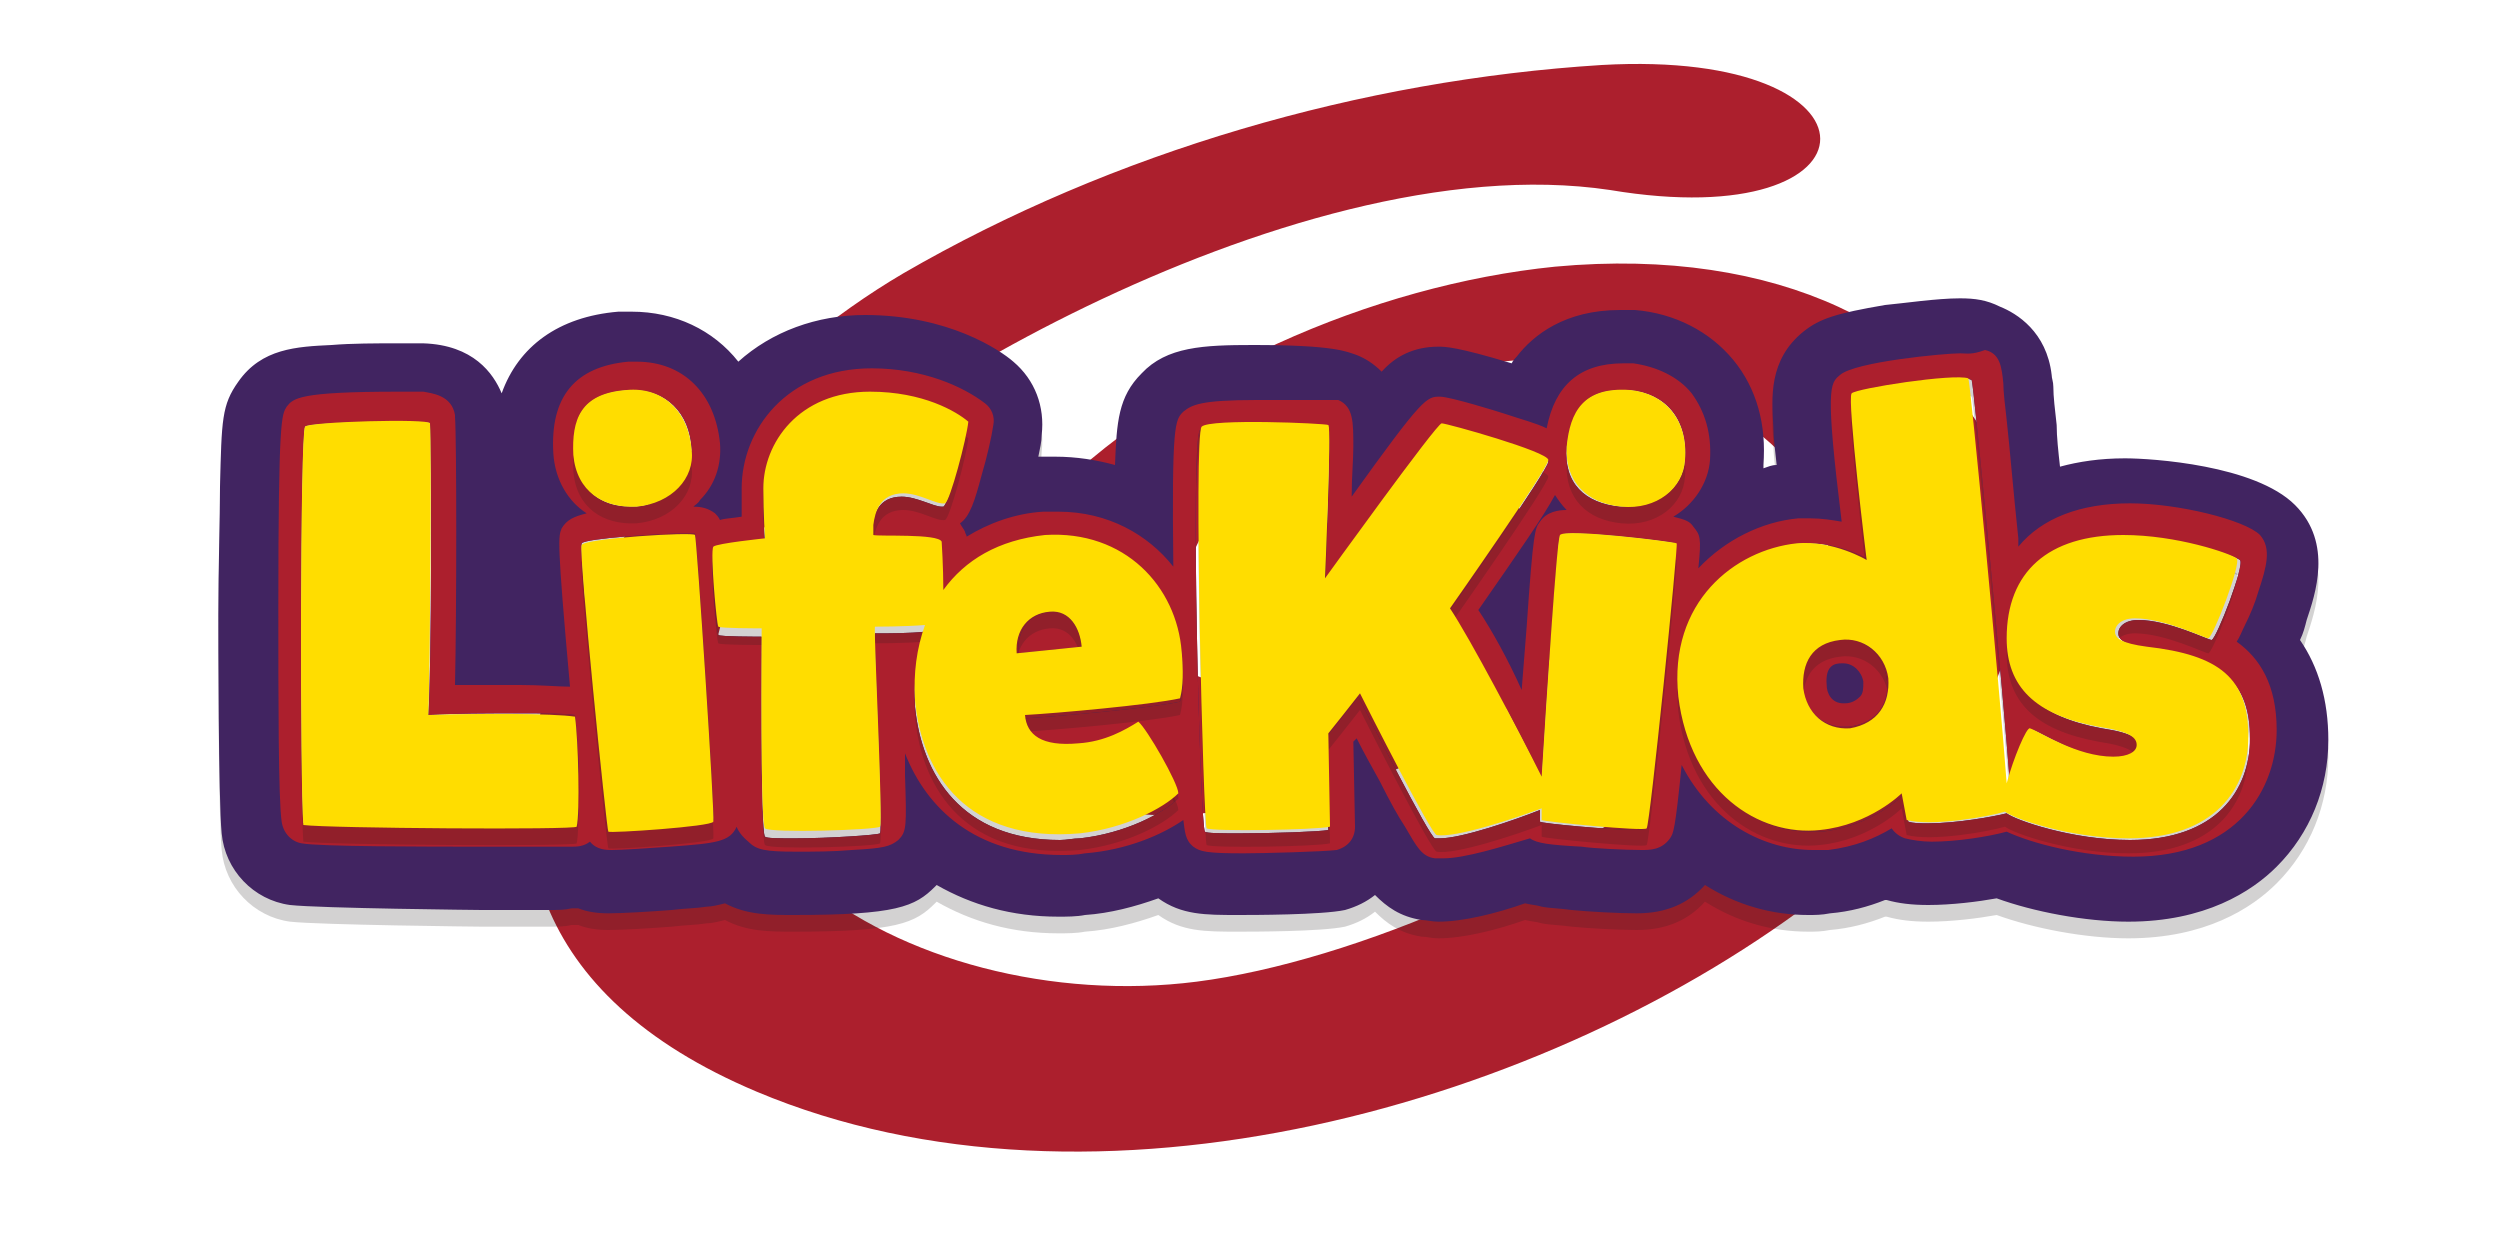
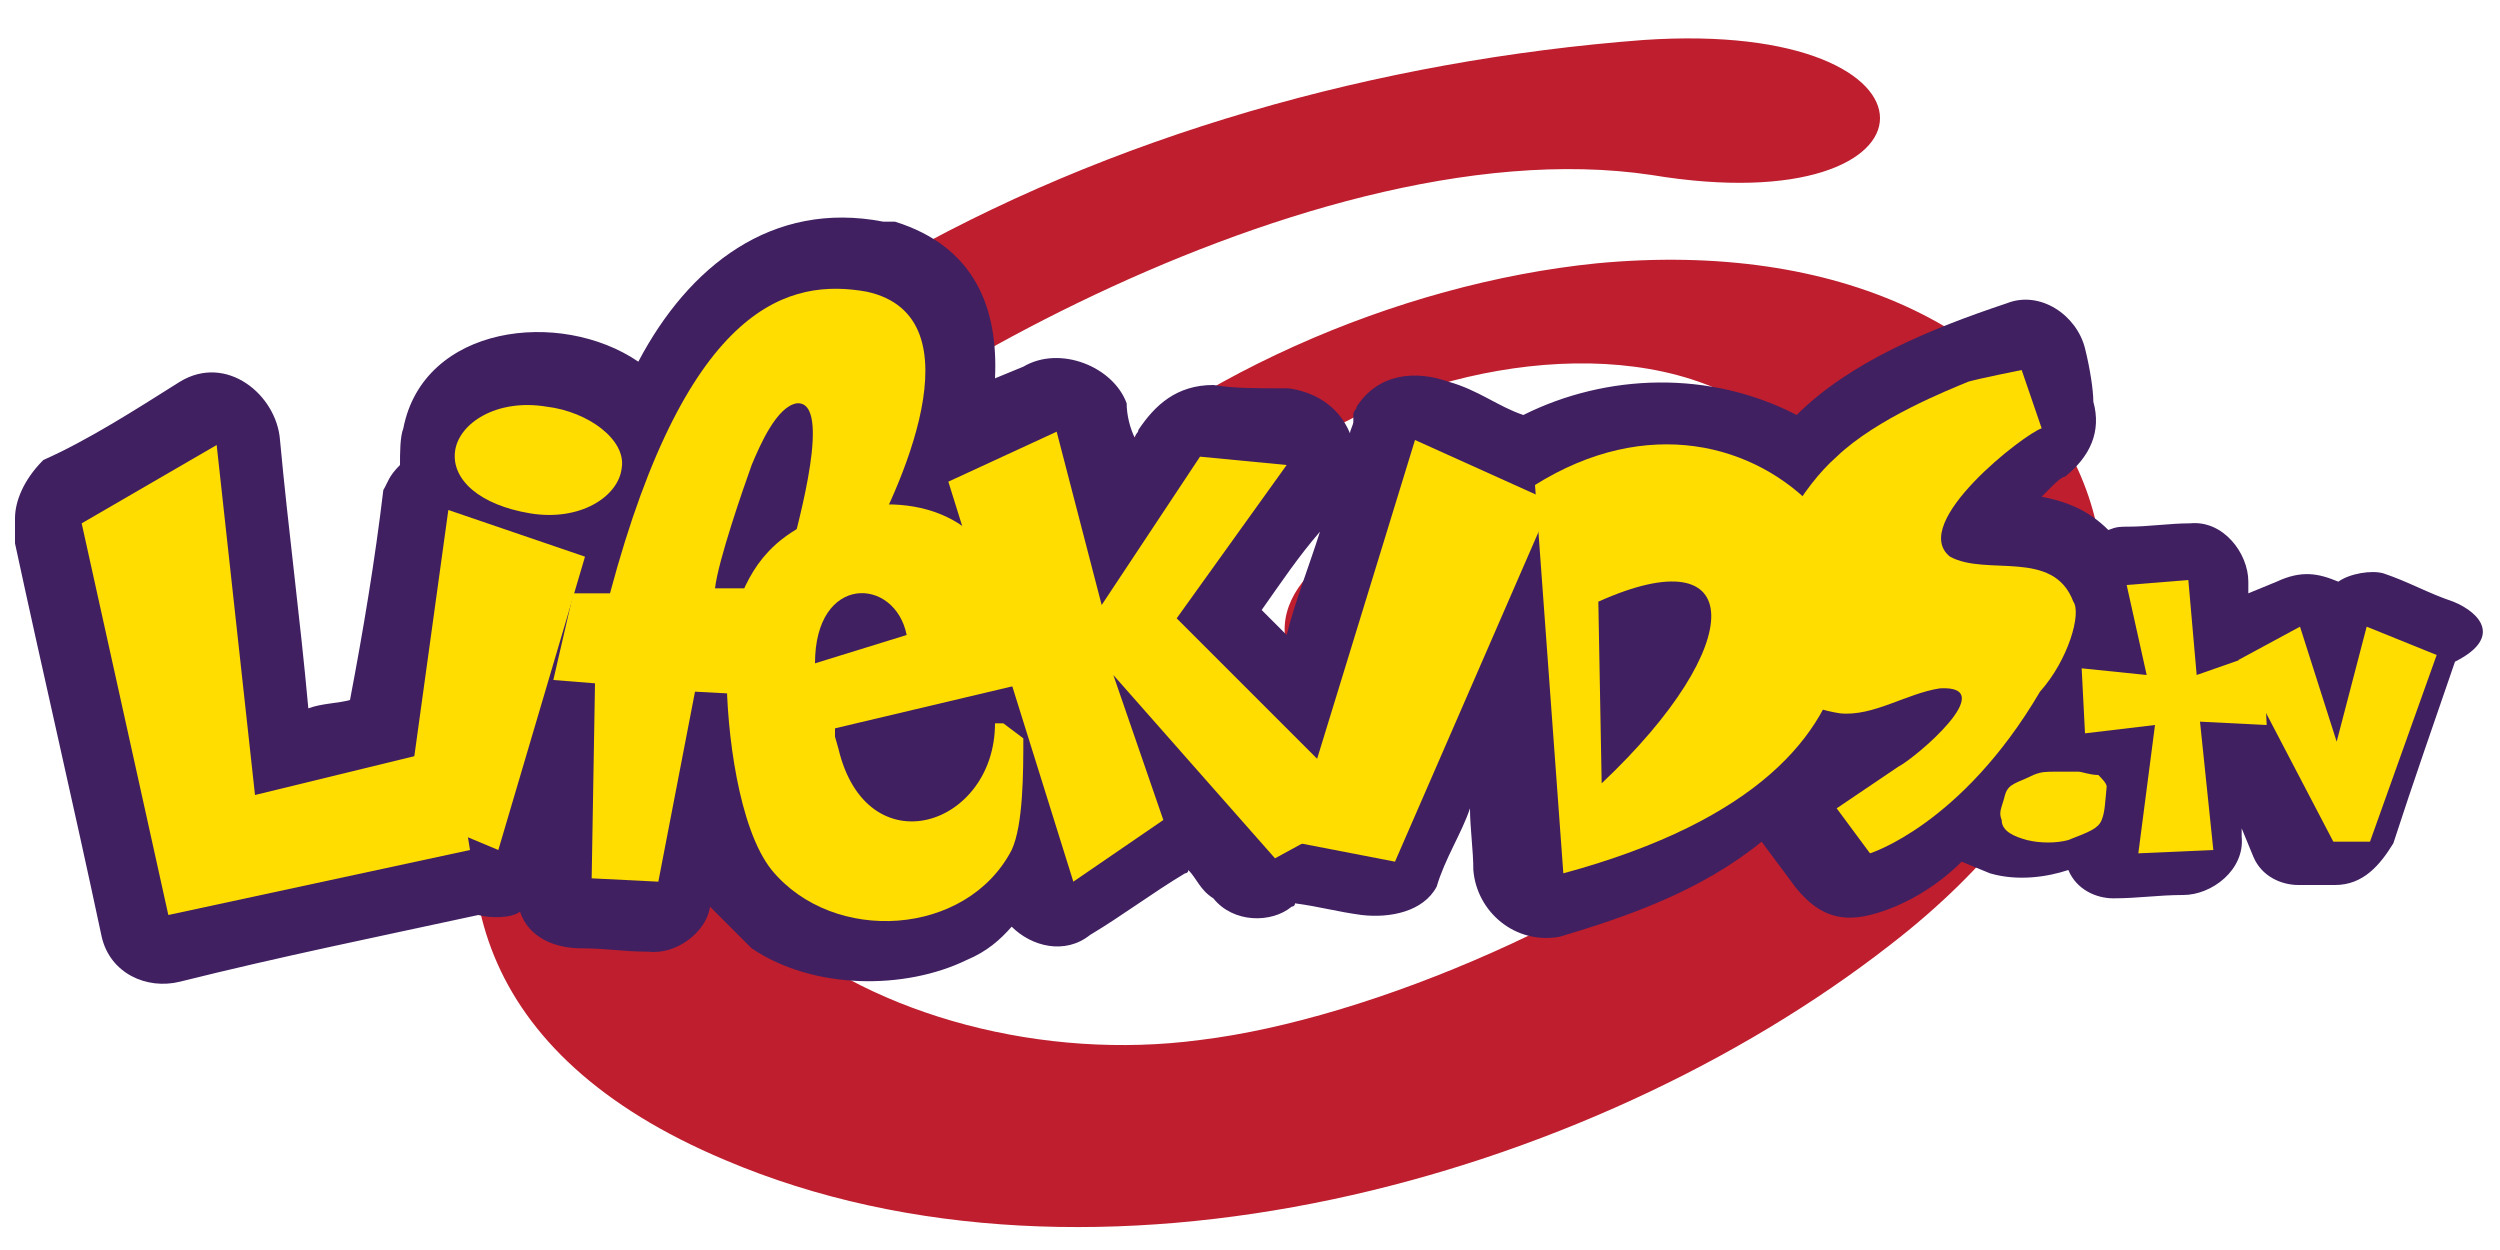
- <svg xmlns="http://www.w3.org/2000/svg" version="1.1" id="Layer_1" x="0px" y="0px" viewBox="0 0 150 75" enable-background="new 0 0 150 75" xml:space="preserve">
+ <svg xmlns="http://www.w3.org/2000/svg" version="1.1" id="Layer_1" x="0px" y="0px" viewBox="-62.5 -25 150 75" enable-background="new -62.5 -25 150 75" xml:space="preserve">
  <g>
-     <path id="XMLID_51_" fill-rule="evenodd" clip-rule="evenodd" fill="#AC1F2D" d="M96.6,11.4C77.2,8.5,49.2,26.1,45.7,31.9   c-10.6,17.5,8.9,29.2,26.1,27c18.8-2.4,54.4-23.3,29.2-35.7c-7.3-3.6-18.6-0.9-24.7,3.7c-6,4.5-10,18.5,1.5,12.4   c-8.2-8.4,18-15.9,16.1-2.3c-1.3,8.9-19.8,12.6-26,11.8c-11.5-1.5-12.8-10.9-5.5-18.4c7.7-8,20-13.3,30.9-14.4   c27-2.5,38.2,20.5,16.2,37.5C92.9,66.4,65.6,74,45.4,65.5c-27.5-11.6-7.9-39.3,8.8-49.1C66.8,9.1,81.7,4.8,96.1,3.9   C113.7,2.9,113.3,14.2,96.6,11.4" />
+     <path fill="#BE1E2D" d="M36.6-14.5C15.2-17.7-15.3,1.7-19,7.9c-11.7,18.8,9.7,32,28.5,29.5C30.1,34.9,69,11.8,41.3-1.3   c-7.9-4-20.3-1.2-26.8,4C8.1,7.4,3.8,22.7,16.2,16.3C7.6,7.1,36.1-1.1,33.8,13.8c-1.5,9.7-21.6,13.9-28.3,12.6   c-12.6-1.7-13.9-11.9-6-20.1C8.1-2.3,21.4-8,33.3-9.2C62.8-12,75,13.1,50.9,31.7C32.8,45.8,3.1,54-19,44.6   C-49.2,31.9-27.9,1.7-9.5-9c13.6-7.9,29.8-12.4,45.6-13.6C55.2-23.9,54.7-11.5,36.6-14.5" />
+   </g>
+   <g>
+     <polygon fill="#3C2161" points="-57.6,6.4 -49.5,1.7 -47.2,22.7 -35.3,19.8 -34.3,26 -52.4,29.9  " />
+     <polygon fill="#3C2161" points="-35.6,5.6 -27.4,8.4 -32.6,26 -38.1,23.7  " />
+     <polygon fill="#3C2161" points="-5.6,3.9 0.9,0.9 3.6,11.3 9.5,2.4 14.7,2.9 8.1,12.1 19.5,23.5 14,26.5 4.3,15.5 7.3,24.2    1.9,27.9  " />
+     <polygon fill="#3C2161" points="22.4,1.4 30.6,5.1 21.2,26.7 15,25.5  " />
+     <path fill="#3C2161" d="M-25.2,3.1c-0.2,1.7-2.5,3.2-5.5,2.7s-4.7-2-4.5-3.7c0.2-1.7,2.5-3.2,5.5-2.7C-27.2-0.3-24.9,1.4-25.2,3.1z   " />
    <g>
-       <g>
-         <g opacity="0.2">
-           <path fill="#231F20" d="M117.6,23.7c0.3,0,0.5,0,0.7,0.1c0.1,0,1.9,18.8,2.3,24.3c0.4-1.4,1.2-3.3,1.4-3.3c0,0,0,0,0,0      c0.6,0.2,2.8,1.7,5,1.7c0.9,0,1.4-0.3,1.4-0.7c0-0.4-0.3-0.8-2.3-1.1c-3.8-0.7-5.5-2.4-5.5-5.3c0-4,2.5-6.2,7-6.2      c3.2,0,6.4,1.1,6.8,1.4c0.3,0.3-1.4,4.7-1.7,4.8c0,0,0,0,0,0c-0.2,0-2.6-1.2-4.4-1.2c-0.8,0-1.2,0.4-1.2,0.8      c0,0.4,0.4,0.7,1.9,0.9c4.3,0.6,6,2,6,5.4c0,3.1-2,6.1-7.2,6.1c-3.5,0-6.9-1.2-7.4-1.6c-0.8,0.2-3,0.6-4.7,0.6      c-0.5,0-0.9,0-1.2-0.1l-0.3-1.6c0,0-1.9,1.9-4.9,2.2c-0.2,0-0.5,0-0.7,0c-3.5,0-7.1-2.7-7.7-8.1c-0.6-5.7,3.4-8.8,7.1-9.2      c0.2,0,0.4,0,0.6,0c1.9,0,3.6,1,3.6,1s-1.2-9.7-0.9-10C111.5,24.4,115.8,23.7,117.6,23.7 M110.6,44.6c0.1,0,0.2,0,0.3,0      c1.8-0.2,2.5-1.5,2.3-2.9c-0.2-1.4-1.3-2.4-2.6-2.4c-0.1,0-0.2,0-0.3,0c-1.7,0.2-2.3,1.4-2.2,2.9      C108.3,43.6,109.3,44.6,110.6,44.6 M97.3,24.4c0.2,0,0.3,0,0.5,0c2.1,0.2,3.5,1.7,3.3,4.2c-0.1,1.6-1.5,2.8-3.5,2.8      c-0.1,0-0.2,0-0.4,0c-2.1-0.2-3.4-1.4-3.2-3.6C94.3,25.8,94.9,24.4,97.3,24.4 M38,24.4c1.9,0,3.4,1.3,3.5,3.6      c0.1,1.7-1.2,3.2-3.3,3.4c-0.1,0-0.3,0-0.4,0c-1.8,0-3.1-1-3.3-3.1c-0.2-2.1,0.3-3.7,3.2-3.9C37.7,24.4,37.9,24.4,38,24.4       M52.1,24.7c3.2,0,5.2,1.2,5.9,1.8c-0.1,1-1.1,4.8-1.4,4.9c0,0,0,0-0.1,0c-0.5,0-1.5-0.6-2.4-0.6c-1.4,0-1.7,1.1-1.8,1.9      c0,0.3,0,0.5,0,0.6c0.3,0.1,3.9-0.1,4.1,0.4c0,0,0.1,1.5,0.1,2.9c1.3-1.8,3.3-3,6.1-3.3c0.3,0,0.5,0,0.8,0c4.4,0,7.1,3.3,7.5,7      c0.1,1.1,0.1,2.1-0.1,2.8c-1.8,0.4-7.5,0.9-9.3,1c0.1,1.1,0.8,1.8,2.5,1.8c0.2,0,0.4,0,0.7,0c1.6-0.1,2.8-0.8,3.6-1.3      c0.5,0.4,2.4,3.7,2.4,4.3c-0.9,0.9-3.2,2.1-5.9,2.4c-0.4,0-0.8,0.1-1.2,0.1c-5.9,0-8.3-3.9-8.7-8c-0.1-1.6,0.1-3.1,0.6-4.5      c-0.9,0.1-2.2,0.1-2.7,0.1c-0.2,0-0.3,0-0.3,0l0,0c-0.1,0,0.5,11.8,0.3,12c-0.1,0.1-3.1,0.3-5.1,0.3c-1,0-1.7,0-1.8-0.1      c-0.3-0.3-0.2-11.7-0.2-12c-0.3,0-2.5,0-2.6-0.1c-0.1-0.1-0.5-4.5-0.3-4.8c0.2-0.2,3.1-0.5,3.1-0.5c0,0-0.1-1.5-0.1-3      C45.7,27.7,47.8,24.7,52.1,24.7 M61.1,40.2l3.8-0.4c-0.1-1.1-0.7-2.1-1.7-2.1c0,0-0.1,0-0.2,0C61.8,37.8,61,38.8,61.1,40.2       M23.8,26.3c1.1,0,2,0,2,0.1c0.1,1.4,0.1,15-0.1,17.5c1.6-0.1,3.6-0.1,5.4-0.1c1.5,0,2.8,0,3.4,0.1c0.2,1.5,0.4,5.9,0.1,6.6      c0,0.1-2.5,0.1-5.5,0.1c-4.4,0-10-0.1-10.9-0.2C18,48.2,18,27,18.3,26.6C18.4,26.4,21.6,26.3,23.8,26.3 M75.4,26.4      c2,0,4.1,0.1,4.3,0.2c0.2,0.1-0.2,9.2-0.2,9.2s6.6-9.3,7-9.3c0.3,0,6.4,1.7,6.4,2.2c0,0.5-5.9,8.9-5.9,8.9      c1.2,1.8,4.2,7.3,5.5,10.1c0.3-4.8,0.9-14.2,1.1-14.5C93.7,33,94,33,94.4,33c1.8,0,6,0.5,6.1,0.6c0.1,0.1-1.6,16.9-1.8,17.1      c0,0-0.2,0.1-0.5,0.1c-1.5,0-5.8-0.4-5.8-0.5c0,0,0-0.3,0-0.7c-1.5,0.6-4.7,1.7-6,1.7c-0.1,0-0.2,0-0.3,0      c-0.3,0-4.1-7.5-4.6-8.5c-0.3,0.4-1.9,2.4-1.9,2.4l0.1,5.6c-0.5,0.1-3.3,0.2-5.3,0.2c-1.1,0-2,0-2.1-0.1      c-0.3-0.2-0.9-23.6-0.3-24.1C72.2,26.5,73.7,26.4,75.4,26.4 M41.2,33c0.3,0,0.4,0,0.5,0c0.1,0.1,1.2,16.9,1.1,17.2      c-0.1,0.2-5.1,0.6-6.1,0.6c-0.1,0-0.2,0-0.2,0c-0.1-0.1-1.8-16.8-1.6-17.2C35.1,33.3,39.7,33,41.2,33 M117.6,18.9      c-1.4,0-3.4,0.3-4.5,0.4c-2.9,0.5-3.9,0.8-4.9,1.6c-2.1,1.7-1.9,4-1.8,5.7c0,0.6,0.1,1.4,0.2,2.3c-0.3,0-0.5,0.1-0.8,0.2      c0-0.1,0-0.1,0-0.2c0.2-2.4-0.4-4.6-1.8-6.3c-1.4-1.7-3.5-2.8-5.9-3c-0.3,0-0.6,0-0.9,0c-3.3,0-5.2,1.5-6.2,2.8      c-0.1,0.1-0.2,0.2-0.3,0.4c-3.3-1-4-1-4.4-1c-1.5,0-2.6,0.6-3.4,1.5c-0.5-0.5-1-0.8-1.5-1c-0.6-0.2-1.3-0.6-6.2-0.6h0      c-3,0-5.2,0.1-6.7,1.7c-1.4,1.4-1.5,2.9-1.6,5.5c-1.1-0.3-2.3-0.5-3.6-0.5c-0.3,0-0.6,0-1,0c0.1-0.5,0.2-0.9,0.2-1.3      c0.2-1.7-0.4-3.3-1.7-4.4c-0.8-0.7-3.9-2.8-8.9-2.8c-2.9,0-5.6,1-7.6,2.8c-1.5-1.9-3.8-3-6.4-3c-0.3,0-0.5,0-0.8,0      c-3.6,0.3-6,2.1-7,4.9c-0.5-1.2-1.7-2.9-4.7-3c-0.4,0-1,0-1.7,0l0,0h0c-1.1,0-2.6,0-3.8,0.1c-2.1,0.1-4.2,0.2-5.6,2.2      c-1,1.4-1,2.3-1.1,6.3c0,2-0.1,4.7-0.1,7.7c0,1.1,0,11.1,0.2,13.1c0.2,2.2,1.9,4,4.1,4.3c1.8,0.2,11.4,0.3,11.5,0.3      c1.6,0,3,0,4,0c0.6,0,1,0,1.4-0.1c0.1,0,0.3,0,0.4,0c0.5,0.2,1.1,0.3,1.8,0.3c0.8,0,2.5-0.1,3.8-0.2c0.8-0.1,1.5-0.1,2.1-0.2      c0.3,0,0.7-0.1,1.1-0.2c1.3,0.7,2.7,0.7,4.1,0.7c6.2,0,7.3-0.5,8.5-1.7c0,0,0,0,0.1-0.1c2.1,1.2,4.5,1.9,7.3,1.9      c0.5,0,1.1,0,1.6-0.1c1.5-0.1,3-0.5,4.4-1c1.4,1,2.8,1,4.8,1c0.8,0,5,0,6.4-0.3c0.7-0.2,1.3-0.5,1.8-0.9      c0.7,0.7,1.5,1.3,2.8,1.5c0.3,0,0.6,0.1,1,0.1c1.5,0,3.5-0.5,5.2-1.1c0.4,0.1,0.7,0.1,1,0.2c0.5,0.1,1.1,0.1,1.8,0.2      c1,0.1,2.8,0.2,3.9,0.2c1.8,0,3.1-0.6,4.1-1.7c1.9,1.2,4,1.8,6.2,1.8c0.4,0,0.8,0,1.3-0.1c1.2-0.1,2.3-0.4,3.3-0.8      c0,0,0.1,0,0.1,0c0.7,0.2,1.5,0.3,2.5,0.3c1.4,0,3-0.2,4.1-0.4c2.2,0.8,5.3,1.4,7.9,1.4c4.6,0,7.4-1.8,8.9-3.3      c2-2,3.1-4.7,3.1-7.6c0-2.4-0.6-4.4-1.7-6c0.2-0.4,0.3-0.8,0.4-1.2c0.5-1.5,1.6-4.6-0.7-6.9l0,0c-2.4-2.4-8.6-2.8-10.2-2.8      c-1.5,0-2.8,0.2-3.9,0.5c-0.1-0.9-0.2-1.8-0.2-2.5c-0.1-0.9-0.2-1.7-0.2-2.3c0-0.3-0.1-0.5-0.1-0.7c-0.3-2.6-2.1-3.7-3.1-4.1      l0,0C119.2,19,118.5,18.9,117.6,18.9L117.6,18.9z" />
-         </g>
-         <path fill="#412461" d="M117.6,22.7c0.3,0,0.5,0,0.7,0.1c0.1,0,1.9,18.8,2.3,24.3c0.4-1.4,1.2-3.3,1.4-3.3c0,0,0,0,0,0     c0.6,0.2,2.8,1.7,5,1.7c0.9,0,1.4-0.3,1.4-0.7c0-0.4-0.3-0.8-2.3-1.1c-3.8-0.7-5.5-2.4-5.5-5.3c0-4,2.5-6.2,7-6.2     c3.2,0,6.4,1.1,6.8,1.4c0.3,0.3-1.4,4.7-1.7,4.8c0,0,0,0,0,0c-0.2,0-2.6-1.2-4.4-1.2c-0.8,0-1.2,0.4-1.2,0.8     c0,0.4,0.4,0.7,1.9,0.9c4.3,0.6,6,2,6,5.4c0,3.1-2,6.1-7.2,6.1c-3.5,0-6.9-1.2-7.4-1.6c-0.8,0.2-3,0.6-4.7,0.6     c-0.5,0-0.9,0-1.2-0.1l-0.3-1.6c0,0-1.9,1.9-4.9,2.2c-0.2,0-0.5,0-0.7,0c-3.5,0-7.1-2.7-7.7-8.1c-0.6-5.7,3.4-8.8,7.1-9.2     c0.2,0,0.4,0,0.6,0c1.9,0,3.6,1,3.6,1s-1.2-9.7-0.9-10C111.5,23.4,115.8,22.7,117.6,22.7 M110.6,43.6c0.1,0,0.2,0,0.3,0     c1.8-0.2,2.5-1.5,2.3-2.9c-0.2-1.4-1.3-2.4-2.6-2.4c-0.1,0-0.2,0-0.3,0c-1.7,0.2-2.3,1.4-2.2,2.9     C108.3,42.6,109.3,43.6,110.6,43.6 M97.3,23.4c0.2,0,0.3,0,0.5,0c2.1,0.2,3.5,1.7,3.3,4.2c-0.1,1.6-1.5,2.8-3.5,2.8     c-0.1,0-0.2,0-0.4,0c-2.1-0.2-3.4-1.4-3.2-3.6C94.3,24.8,94.9,23.4,97.3,23.4 M38,23.4c1.9,0,3.4,1.3,3.5,3.6     c0.1,1.7-1.2,3.2-3.3,3.4c-0.1,0-0.3,0-0.4,0c-1.8,0-3.1-1-3.3-3.1c-0.2-2.1,0.3-3.7,3.2-3.9C37.7,23.4,37.9,23.4,38,23.4      M52.1,23.7c3.2,0,5.2,1.2,5.9,1.8c-0.1,1-1.1,4.8-1.4,4.9c0,0,0,0-0.1,0c-0.5,0-1.5-0.6-2.4-0.6c-1.4,0-1.7,1.1-1.8,1.9     c0,0.3,0,0.5,0,0.6c0.3,0.1,3.9-0.1,4.1,0.4c0,0,0.1,1.5,0.1,2.9c1.3-1.8,3.3-3,6.1-3.3c0.3,0,0.5,0,0.8,0c4.4,0,7.1,3.3,7.5,7     c0.1,1.1,0.1,2.1-0.1,2.8c-1.8,0.4-7.5,0.9-9.3,1c0.1,1.1,0.8,1.8,2.5,1.8c0.2,0,0.4,0,0.7,0c1.6-0.1,2.8-0.8,3.6-1.3     c0.5,0.4,2.4,3.7,2.4,4.3c-0.9,0.9-3.2,2.1-5.9,2.4c-0.4,0-0.8,0.1-1.2,0.1c-5.9,0-8.3-3.9-8.7-8c-0.1-1.6,0.1-3.1,0.6-4.5     c-0.9,0.1-2.2,0.1-2.7,0.1c-0.2,0-0.3,0-0.3,0l0,0c-0.1,0,0.5,11.8,0.3,12c-0.1,0.1-3.1,0.3-5.1,0.3c-1,0-1.7,0-1.8-0.1     c-0.3-0.3-0.2-11.7-0.2-12c-0.3,0-2.5,0-2.6-0.1c-0.1-0.1-0.5-4.5-0.3-4.8c0.2-0.2,3.1-0.5,3.1-0.5c0,0-0.1-1.5-0.1-3     C45.7,26.7,47.8,23.7,52.1,23.7 M61.1,39.2l3.8-0.4c-0.1-1.1-0.7-2.1-1.7-2.1c0,0-0.1,0-0.2,0C61.8,36.8,61,37.8,61.1,39.2      M23.8,25.3c1.1,0,2,0,2,0.1c0.1,1.4,0.1,15-0.1,17.5c1.6-0.1,3.6-0.1,5.4-0.1c1.5,0,2.8,0,3.4,0.1c0.2,1.5,0.4,5.9,0.1,6.6     c0,0.1-2.5,0.1-5.5,0.1c-4.4,0-10-0.1-10.9-0.2C18,47.2,18,26,18.3,25.6C18.4,25.4,21.6,25.3,23.8,25.3 M75.4,25.4     c2,0,4.1,0.1,4.3,0.2c0.2,0.1-0.2,9.2-0.2,9.2s6.6-9.3,7-9.3c0.3,0,6.4,1.7,6.4,2.2c0,0.5-5.9,8.9-5.9,8.9     c1.2,1.8,4.2,7.3,5.5,10.1c0.3-4.8,0.9-14.2,1.1-14.5C93.7,32,94,32,94.4,32c1.8,0,6,0.5,6.1,0.6c0.1,0.1-1.6,16.9-1.8,17.1     c0,0-0.2,0.1-0.5,0.1c-1.5,0-5.8-0.4-5.8-0.5c0,0,0-0.3,0-0.7c-1.5,0.6-4.7,1.7-6,1.7c-0.1,0-0.2,0-0.3,0c-0.3,0-4.1-7.5-4.6-8.5     c-0.3,0.4-1.9,2.4-1.9,2.4l0.1,5.6c-0.5,0.1-3.3,0.2-5.3,0.2c-1.1,0-2,0-2.1-0.1c-0.3-0.2-0.9-23.6-0.3-24.1     C72.2,25.5,73.7,25.4,75.4,25.4 M41.2,32c0.3,0,0.4,0,0.5,0c0.1,0.1,1.2,16.9,1.1,17.2c-0.1,0.2-5.1,0.6-6.1,0.6     c-0.1,0-0.2,0-0.2,0c-0.1-0.1-1.8-16.8-1.6-17.2C35.1,32.3,39.7,32,41.2,32 M117.6,17.9c-1.4,0-3.4,0.3-4.5,0.4     c-2.9,0.5-3.9,0.8-4.9,1.6c-2.1,1.7-1.9,4-1.8,5.7c0,0.6,0.1,1.4,0.2,2.3c-0.3,0-0.5,0.1-0.8,0.2c0-0.1,0-0.1,0-0.2     c0.2-2.4-0.4-4.6-1.8-6.3c-1.4-1.7-3.5-2.8-5.9-3c-0.3,0-0.6,0-0.9,0c-3.3,0-5.2,1.5-6.2,2.8c-0.1,0.1-0.2,0.2-0.3,0.4     c-3.3-1-4-1-4.4-1c-1.5,0-2.6,0.6-3.4,1.5c-0.5-0.5-1-0.8-1.5-1c-0.6-0.2-1.3-0.6-6.2-0.6h0c-3,0-5.2,0.1-6.7,1.7     c-1.4,1.4-1.5,2.9-1.6,5.5c-1.1-0.3-2.3-0.5-3.6-0.5c-0.3,0-0.6,0-1,0c0.1-0.5,0.2-0.9,0.2-1.3c0.2-1.7-0.4-3.3-1.7-4.4     c-0.8-0.7-3.9-2.8-8.9-2.8c-2.9,0-5.6,1-7.6,2.8c-1.5-1.9-3.8-3-6.4-3c-0.3,0-0.5,0-0.8,0c-3.6,0.3-6,2.1-7,4.9     c-0.5-1.2-1.7-2.9-4.7-3c-0.4,0-1,0-1.7,0l0,0h0c-1.1,0-2.6,0-3.8,0.1c-2.1,0.1-4.2,0.2-5.6,2.2c-1,1.4-1,2.3-1.1,6.3     c0,2-0.1,4.7-0.1,7.7c0,1.1,0,11.1,0.2,13.1c0.2,2.2,1.9,4,4.1,4.3c1.8,0.2,11.4,0.3,11.5,0.3c1.6,0,3,0,4,0c0.6,0,1,0,1.4-0.1     c0.1,0,0.3,0,0.4,0c0.5,0.2,1.1,0.3,1.8,0.3c0.8,0,2.5-0.1,3.8-0.2c0.8-0.1,1.5-0.1,2.1-0.2c0.3,0,0.7-0.1,1.1-0.2     c1.3,0.7,2.7,0.7,4.1,0.7c6.2,0,7.3-0.5,8.5-1.7c0,0,0,0,0.1-0.1c2.1,1.2,4.5,1.9,7.3,1.9c0.5,0,1.1,0,1.6-0.1     c1.5-0.1,3-0.5,4.4-1c1.4,1,2.8,1,4.8,1c0.8,0,5,0,6.4-0.3c0.7-0.2,1.3-0.5,1.8-0.9c0.7,0.7,1.5,1.3,2.8,1.5c0.3,0,0.6,0.1,1,0.1     c1.5,0,3.5-0.5,5.2-1.1c0.4,0.1,0.7,0.1,1,0.2c0.5,0.1,1.1,0.1,1.8,0.2c1,0.1,2.8,0.2,3.9,0.2c1.8,0,3.1-0.6,4.1-1.7     c1.9,1.2,4,1.8,6.2,1.8c0.4,0,0.8,0,1.3-0.1c1.2-0.1,2.3-0.4,3.3-0.8c0,0,0.1,0,0.1,0c0.7,0.2,1.5,0.3,2.5,0.3     c1.4,0,3-0.2,4.1-0.4c2.2,0.8,5.3,1.4,7.9,1.4c4.6,0,7.4-1.8,8.9-3.3c2-2,3.1-4.7,3.1-7.6c0-2.4-0.6-4.4-1.7-6     c0.2-0.4,0.3-0.8,0.4-1.2c0.5-1.5,1.6-4.6-0.7-6.9l0,0c-2.4-2.4-8.6-2.8-10.2-2.8c-1.5,0-2.8,0.2-3.9,0.5     c-0.1-0.9-0.2-1.8-0.2-2.5c-0.1-0.9-0.2-1.7-0.2-2.3c0-0.3-0.1-0.5-0.1-0.7c-0.3-2.6-2.1-3.7-3.1-4.1l0,0     C119.2,18,118.5,17.9,117.6,17.9L117.6,17.9z" />
-       </g>
-       <path fill="#AC1F2D" d="M117.6,22.7c0.3,0,0.5,0,0.7,0.1c0.1,0,1.9,18.8,2.3,24.3c0.4-1.4,1.2-3.3,1.4-3.3c0,0,0,0,0,0    c0.6,0.2,2.8,1.7,5,1.7c0.9,0,1.4-0.3,1.4-0.7c0-0.4-0.3-0.8-2.3-1.1c-3.8-0.7-5.5-2.4-5.5-5.3c0-4,2.5-6.2,7-6.2    c3.2,0,6.4,1.1,6.8,1.4c0.3,0.3-1.4,4.7-1.7,4.8c0,0,0,0,0,0c-0.2,0-2.6-1.2-4.4-1.2c-0.8,0-1.2,0.4-1.2,0.8    c0,0.4,0.4,0.7,1.9,0.9c4.3,0.6,6,2,6,5.4c0,3.1-2,6.1-7.2,6.1c-3.5,0-6.9-1.2-7.4-1.6c-0.8,0.2-3,0.6-4.7,0.6    c-0.5,0-0.9,0-1.2-0.1l-0.3-1.6c0,0-1.9,1.9-4.9,2.2c-0.2,0-0.5,0-0.7,0c-3.5,0-7.1-2.7-7.7-8.1c-0.6-5.7,3.4-8.8,7.1-9.2    c0.2,0,0.4,0,0.6,0c1.9,0,3.6,1,3.6,1s-1.2-9.7-0.9-10C111.5,23.4,115.8,22.7,117.6,22.7 M110.6,43.6c0.1,0,0.2,0,0.3,0    c1.8-0.2,2.5-1.5,2.3-2.9c-0.2-1.4-1.3-2.4-2.6-2.4c-0.1,0-0.2,0-0.3,0c-1.7,0.2-2.3,1.4-2.2,2.9    C108.3,42.6,109.3,43.6,110.6,43.6 M97.3,23.4c0.2,0,0.3,0,0.5,0c2.1,0.2,3.5,1.7,3.3,4.2c-0.1,1.6-1.5,2.8-3.5,2.8    c-0.1,0-0.2,0-0.4,0c-2.1-0.2-3.4-1.4-3.2-3.6C94.3,24.8,94.9,23.4,97.3,23.4 M38,23.4c1.9,0,3.4,1.3,3.5,3.6    c0.1,1.7-1.2,3.2-3.3,3.4c-0.1,0-0.3,0-0.4,0c-1.8,0-3.1-1-3.3-3.1c-0.2-2.1,0.3-3.7,3.2-3.9C37.7,23.4,37.9,23.4,38,23.4     M52.1,23.7c3.2,0,5.2,1.2,5.9,1.8c-0.1,1-1.1,4.8-1.4,4.9c0,0,0,0-0.1,0c-0.5,0-1.5-0.6-2.4-0.6c-1.4,0-1.7,1.1-1.8,1.9    c0,0.3,0,0.5,0,0.6c0.3,0.1,3.9-0.1,4.1,0.4c0,0,0.1,1.5,0.1,2.9c1.3-1.8,3.3-3,6.1-3.3c0.3,0,0.5,0,0.8,0c4.4,0,7.1,3.3,7.5,7    c0.1,1.1,0.1,2.1-0.1,2.8c-1.8,0.4-7.5,0.9-9.3,1c0.1,1.1,0.8,1.8,2.5,1.8c0.2,0,0.4,0,0.7,0c1.6-0.1,2.8-0.8,3.6-1.3    c0.5,0.4,2.4,3.7,2.4,4.3c-0.9,0.9-3.2,2.1-5.9,2.4c-0.4,0-0.8,0.1-1.2,0.1c-5.9,0-8.3-3.9-8.7-8c-0.1-1.6,0.1-3.1,0.6-4.5    c-0.9,0.1-2.2,0.1-2.7,0.1c-0.2,0-0.3,0-0.3,0l0,0c-0.1,0,0.5,11.8,0.3,12c-0.1,0.1-3.1,0.3-5.1,0.3c-1,0-1.7,0-1.8-0.1    c-0.3-0.3-0.2-11.7-0.2-12c-0.3,0-2.5,0-2.6-0.1c-0.1-0.1-0.5-4.5-0.3-4.8c0.2-0.2,3.1-0.5,3.1-0.5c0,0-0.1-1.5-0.1-3    C45.7,26.7,47.8,23.7,52.1,23.7 M61.1,39.2l3.8-0.4c-0.1-1.1-0.7-2.1-1.7-2.1c0,0-0.1,0-0.2,0C61.8,36.8,61,37.8,61.1,39.2     M23.8,25.3c1.1,0,2,0,2,0.1c0.1,1.4,0.1,15-0.1,17.5c1.6-0.1,3.6-0.1,5.4-0.1c1.5,0,2.8,0,3.4,0.1c0.2,1.5,0.4,5.9,0.1,6.6    c0,0.1-2.5,0.1-5.5,0.1c-4.4,0-10-0.1-10.9-0.2C18,47.2,18,26,18.3,25.6C18.4,25.4,21.6,25.3,23.8,25.3 M75.4,25.4    c2,0,4.1,0.1,4.3,0.2c0.2,0.1-0.2,9.2-0.2,9.2s6.6-9.3,7-9.3c0.3,0,6.4,1.7,6.4,2.2c0,0.5-5.9,8.9-5.9,8.9    c1.2,1.8,4.2,7.3,5.5,10.1c0.3-4.8,0.9-14.2,1.1-14.5C93.7,32,94,32,94.4,32c1.8,0,6,0.5,6.1,0.6c0.1,0.1-1.6,16.9-1.8,17.1    c0,0-0.2,0.1-0.5,0.1c-1.5,0-5.8-0.4-5.8-0.5c0,0,0-0.3,0-0.7c-1.5,0.6-4.7,1.7-6,1.7c-0.1,0-0.2,0-0.3,0c-0.3,0-4.1-7.5-4.6-8.5    c-0.3,0.4-1.9,2.4-1.9,2.4l0.1,5.6c-0.5,0.1-3.3,0.2-5.3,0.2c-1.1,0-2,0-2.1-0.1c-0.3-0.2-0.9-23.6-0.3-24.1    C72.2,25.5,73.7,25.4,75.4,25.4 M41.2,32c0.3,0,0.4,0,0.5,0c0.1,0.1,1.2,16.9,1.1,17.2c-0.1,0.2-5.1,0.6-6.1,0.6    c-0.1,0-0.2,0-0.2,0c-0.1-0.1-1.8-16.8-1.6-17.2C35.1,32.3,39.7,32,41.2,32 M117.6,21.2c-0.9,0-6.3,0.5-7.2,1.3    c-0.6,0.5-0.9,0.7,0.1,8.8c-0.6-0.1-1.2-0.2-1.9-0.2c-0.3,0-0.5,0-0.7,0c-2.2,0.2-4.4,1.3-6,3c0.2-1.9,0.1-2-0.3-2.5    c-0.2-0.3-0.4-0.4-1.2-0.6c1.2-0.7,2.1-2,2.2-3.4c0.1-1.6-0.3-2.9-1.1-4c-0.8-1-2.1-1.6-3.5-1.8c-0.2,0-0.4,0-0.6,0    c-2.6,0-4.1,1.3-4.6,3.9c-0.6-0.3-1.4-0.5-2.6-0.9c-0.3-0.1-3.2-1-3.8-1c-0.8,0-1,0-5.3,6c0-1.2,0.1-2.2,0.1-3    c0-1.5,0-2.4-0.9-2.8C79.6,24,75.8,24,75.4,24c-3.4,0-3.9,0.3-4.4,0.7c-0.5,0.5-0.7,0.7-0.6,9.3c-1.5-1.9-3.9-3.3-6.9-3.3    c-0.3,0-0.6,0-0.9,0c-1.7,0.1-3.3,0.7-4.6,1.5c0-0.1-0.1-0.2-0.1-0.3c-0.1-0.2-0.2-0.3-0.3-0.5c0.6-0.4,0.9-1.4,1.3-2.9    c0.3-1,0.6-2.3,0.7-3c0.1-0.5-0.1-1-0.5-1.3c-1.3-1-3.7-2.1-6.8-2.1c-5.1,0-7.8,3.7-7.8,7.2c0,0.5,0,1.1,0,1.7    c-0.6,0.1-1,0.1-1.3,0.2c-0.1-0.2-0.2-0.3-0.3-0.4c-0.4-0.3-0.8-0.4-1.3-0.4c0.1-0.1,0.3-0.2,0.4-0.4c0.9-0.9,1.3-2.1,1.2-3.4    c-0.3-3-2.2-4.9-5-4.9c-0.2,0-0.3,0-0.5,0c-3.2,0.3-4.7,2.1-4.5,5.5c0.1,1.6,0.9,2.9,2,3.6c-0.8,0.2-1.2,0.4-1.5,0.9    c-0.2,0.5-0.3,0.6,0.5,9.5c-0.7,0-1.7-0.1-3-0.1c-1.2,0-2.6,0-3.9,0c0.1-4.4,0.1-14.8,0-16.1c0,0,0,0,0-0.1    c-0.2-1.2-1.4-1.3-1.9-1.4c-0.4,0-0.9,0-1.5,0c-6,0-6.3,0.4-6.7,0.9c-0.3,0.5-0.5,0.6-0.5,12.1c0,5.3,0,11.5,0.2,12.8    c0.1,0.7,0.6,1.2,1.2,1.3c1.1,0.2,7.3,0.2,11.1,0.2c1.6,0,3,0,3.9,0c0.5,0,1,0,1.2,0c0.3,0,0.7,0,1.1-0.3c0.4,0.5,1,0.5,1.3,0.5    c0.6,0,2.1-0.1,3.5-0.2c2.8-0.2,3.6-0.3,4-1.2c0,0,0.1,0.4,0.7,0.9c0.5,0.5,1,0.6,2.9,0.6c1,0,2.2,0,3.3-0.1    c1.9-0.1,2.3-0.2,2.8-0.6c0.5-0.5,0.5-0.8,0.4-3.9c0-0.4,0-0.9,0-1.3c1.3,3.3,4.2,6.1,9.4,6.1c0.4,0,0.9,0,1.4-0.1    c2.5-0.2,4.6-1.1,5.9-2c0.1,0.7,0.1,1.2,0.6,1.6c0.4,0.3,0.8,0.4,3,0.4c1.2,0,4.8-0.1,5.6-0.2c0.7-0.2,1.1-0.7,1.1-1.4l-0.1-5.1    c0.1-0.1,0.1-0.1,0.2-0.2c0.4,0.8,0.9,1.7,1.4,2.6c0.6,1.2,1.1,2.1,1.5,2.7c0.7,1.2,1,1.8,1.8,1.9c0.2,0,0.3,0,0.5,0    c1.3,0,3.5-0.7,5.2-1.2c0.4,0.3,1.2,0.4,3.1,0.5c0.6,0.1,2.6,0.2,3.6,0.2c0.5,0,1.2,0,1.7-0.7c0.2-0.3,0.3-0.4,0.7-4.4    c1.8,3.5,5,5.1,7.9,5.1c0.3,0,0.6,0,0.9,0c1.6-0.2,2.8-0.7,3.8-1.3c0.2,0.3,0.5,0.5,0.8,0.6c0.4,0.1,1,0.2,1.6,0.2    c1.5,0,3.4-0.3,4.5-0.6c1.5,0.7,4.5,1.5,7.6,1.5c6.3,0,8.6-4.1,8.6-7.6c0-2.7-1-4.3-2.4-5.3c0.2-0.3,0.3-0.6,0.5-1    c0.3-0.6,0.6-1.3,0.8-2c0.5-1.5,0.8-2.6,0.1-3.4l0,0c-0.9-0.9-4.9-1.9-7.8-1.9c-3,0-5.3,0.9-6.7,2.6c0-0.2,0-0.3,0-0.5    c-0.3-2.8-0.5-5.3-0.7-7.1c-0.1-0.9-0.2-1.7-0.2-2.2c-0.1-1-0.2-1.8-1.1-2C118.3,21.3,118,21.2,117.6,21.2L117.6,21.2z M88.7,36.6    c2.5-3.6,3.9-5.6,4.6-6.9c0.2,0.3,0.4,0.6,0.7,0.9c-0.5,0-1.2,0.1-1.6,0.7c-0.3,0.4-0.4,0.5-0.8,6.3c-0.1,1.2-0.2,2.5-0.3,3.8    C90.5,39.6,89.5,37.8,88.7,36.6L88.7,36.6z M110.6,42.2c-0.7,0-1-0.6-1-1.1c-0.1-1.2,0.5-1.3,0.9-1.3c0,0,0.1,0,0.1,0    c0.6,0,1.1,0.5,1.2,1.1c0,0.4,0,0.7-0.2,0.9c-0.2,0.2-0.5,0.4-0.9,0.4C110.7,42.2,110.7,42.2,110.6,42.2L110.6,42.2z" />
-       <g>
-         <g opacity="0.2">
-           <path fill="#231F20" d="M41.7,33.1c0.1,0.1,1.2,16.9,1.1,17.2c-0.1,0.3-6.2,0.7-6.3,0.6s-1.8-16.8-1.6-17.2      C35.1,33.3,41.6,32.9,41.7,33.1z M38.2,31.4c2.1-0.2,3.5-1.7,3.3-3.4c-0.2-2.4-1.8-3.8-3.9-3.6c-2.8,0.2-3.3,1.8-3.2,3.9      C34.6,30.5,36.2,31.5,38.2,31.4z M97.3,31.4c2.1,0.2,3.7-1.1,3.8-2.8c0.2-2.4-1.2-4-3.3-4.2c-2.8-0.2-3.6,1.3-3.8,3.4      C93.9,29.9,95.2,31.2,97.3,31.4z M25.7,43.9c0.1-2.5,0.2-16.1,0.1-17.5c0-0.3-7.3-0.1-7.5,0.2C18,27,18,48.2,18.2,50.5      c1.5,0.2,16.4,0.3,16.4,0.1c0.2-0.8,0.1-5.2-0.1-6.6C33.2,43.8,28.7,43.8,25.7,43.9z M134.9,45.1c0,3.1-2,6.1-7.2,6.1      c-3.5,0-6.9-1.2-7.4-1.6c-1,0.3-4.4,0.9-5.9,0.5l-0.3-1.6c0,0-1.9,1.9-4.9,2.2c-3.7,0.4-7.8-2.3-8.5-8c-0.6-5.7,3.4-8.8,7.1-9.2      c2.2-0.2,4.2,1,4.2,1s-1.2-9.7-0.9-10c0.3-0.3,6.1-1.2,7-0.9c0.1,0,1.9,18.8,2.3,24.3c0.4-1.5,1.2-3.4,1.4-3.3      c0.6,0.2,2.8,1.7,5,1.7c0.9,0,1.4-0.3,1.4-0.7c0-0.4-0.3-0.8-2.3-1.1c-3.8-0.7-5.5-2.4-5.5-5.3c0-4,2.5-6.2,7-6.2      c3.2,0,6.4,1.1,6.8,1.4c0.3,0.3-1.4,4.7-1.7,4.8c-0.2,0-2.6-1.2-4.4-1.2c-0.8,0-1.2,0.4-1.2,0.8c0,0.4,0.4,0.7,1.9,0.9      C133.2,40.3,134.9,41.7,134.9,45.1z M113.3,41.7c-0.2-1.5-1.5-2.5-2.9-2.3c-1.7,0.2-2.3,1.4-2.2,2.9c0.2,1.5,1.3,2.5,2.8,2.4      C112.7,44.4,113.4,43.2,113.3,41.7z M70.9,40.1c0.1,1.1,0.1,2.1-0.1,2.8c-1.8,0.4-7.5,0.9-9.3,1c0.1,1.2,1,1.9,3.2,1.7      c1.6-0.1,2.8-0.8,3.6-1.3c0.5,0.4,2.4,3.7,2.4,4.3c-0.9,0.9-3.2,2.1-5.9,2.4c-6.8,0.6-9.5-3.6-9.9-8c-0.1-1.6,0.1-3.1,0.6-4.5      c-1.2,0.1-3,0.1-3,0.1c-0.1,0,0.5,11.8,0.3,12c-0.2,0.2-6.6,0.4-6.9,0.1c-0.3-0.3-0.2-11.7-0.2-12c-0.3,0-2.5,0-2.6-0.1      c-0.1-0.1-0.5-4.5-0.3-4.8c0.2-0.2,3.1-0.5,3.1-0.5c0,0-0.1-1.5-0.1-3c0-2.7,2.1-5.8,6.4-5.8c3.2,0,5.2,1.2,5.9,1.8      c-0.1,1-1.1,4.8-1.4,4.9c-0.5,0.1-1.5-0.6-2.5-0.6c-1.4,0-1.7,1.1-1.8,1.9c0,0.3,0,0.5,0,0.6c0.3,0.1,3.9-0.1,4.1,0.4      c0,0,0.1,1.5,0.1,2.9c1.3-1.8,3.3-3,6.1-3.3C67.5,32.7,70.6,36.2,70.9,40.1z M64.9,39.8c-0.1-1.1-0.7-2.2-1.9-2.1      c-1.3,0.1-2.1,1.1-2,2.5L64.9,39.8z M93.6,33.1c-0.2,0.3-0.8,9.7-1.1,14.5c-1.4-2.8-4.3-8.3-5.5-10.1c0,0,5.9-8.4,5.9-8.9      c0-0.5-6.1-2.2-6.4-2.2c-0.3,0-7,9.3-7,9.3s0.4-9.1,0.2-9.2c-0.2-0.1-7.1-0.4-7.6,0.1s0.1,23.9,0.3,24.1      c0.3,0.2,6.6,0.1,7.4-0.1l-0.1-5.6c0,0,1.6-2,1.9-2.4c0.5,1,4.3,8.5,4.6,8.5c1.1,0.2,4.7-1,6.3-1.6c0,0.4,0,0.7,0,0.7      c0.1,0.1,6.2,0.7,6.3,0.5c0.2-0.2,1.9-17,1.8-17.1C100.4,33.5,93.9,32.7,93.6,33.1z" />
-         </g>
-         <path fill="#FFDD00" d="M41.7,32.1c0.1,0.1,1.2,16.9,1.1,17.2c-0.1,0.3-6.2,0.7-6.3,0.6s-1.8-16.8-1.6-17.2     C35.1,32.3,41.6,31.9,41.7,32.1z M38.2,30.4c2.1-0.2,3.5-1.7,3.3-3.4c-0.2-2.4-1.8-3.8-3.9-3.6c-2.8,0.2-3.3,1.8-3.2,3.9     C34.6,29.5,36.2,30.5,38.2,30.4z M97.3,30.4c2.1,0.2,3.7-1.1,3.8-2.8c0.2-2.4-1.2-4-3.3-4.2c-2.8-0.2-3.6,1.3-3.8,3.4     C93.9,28.9,95.2,30.2,97.3,30.4z M25.7,42.9c0.1-2.5,0.2-16.1,0.1-17.5c0-0.3-7.3-0.1-7.5,0.2C18,26,18,47.2,18.2,49.5     c1.5,0.2,16.4,0.3,16.4,0.1c0.2-0.8,0.1-5.2-0.1-6.6C33.2,42.8,28.7,42.8,25.7,42.9z M134.9,44.2c0,3.1-2,6.1-7.2,6.1     c-3.5,0-6.9-1.2-7.4-1.6c-1,0.3-4.4,0.9-5.9,0.5l-0.3-1.6c0,0-1.9,1.9-4.9,2.2c-3.7,0.4-7.8-2.3-8.5-8c-0.6-5.7,3.4-8.8,7.1-9.2     c2.2-0.2,4.2,1,4.2,1s-1.2-9.7-0.9-10c0.3-0.3,6.1-1.2,7-0.9c0.1,0,1.9,18.8,2.3,24.3c0.4-1.5,1.2-3.4,1.4-3.3     c0.6,0.2,2.8,1.7,5,1.7c0.9,0,1.4-0.3,1.4-0.7c0-0.4-0.3-0.8-2.3-1.1c-3.8-0.7-5.5-2.4-5.5-5.3c0-4,2.5-6.2,7-6.2     c3.2,0,6.4,1.1,6.8,1.4c0.3,0.3-1.4,4.7-1.7,4.8c-0.2,0-2.6-1.2-4.4-1.2c-0.8,0-1.2,0.4-1.2,0.8c0,0.4,0.4,0.7,1.9,0.9     C133.2,39.3,134.9,40.7,134.9,44.2z M113.3,40.7c-0.2-1.5-1.5-2.5-2.9-2.3c-1.7,0.2-2.3,1.4-2.2,2.9c0.2,1.5,1.3,2.5,2.8,2.4     C112.7,43.4,113.4,42.2,113.3,40.7z M70.9,39.1c0.1,1.1,0.1,2.1-0.1,2.8c-1.8,0.4-7.5,0.9-9.3,1c0.1,1.2,1,1.9,3.2,1.7     c1.6-0.1,2.8-0.8,3.6-1.3c0.5,0.4,2.4,3.7,2.4,4.3c-0.9,0.9-3.2,2.1-5.9,2.4c-6.8,0.6-9.5-3.6-9.9-8c-0.1-1.6,0.1-3.1,0.6-4.5     c-1.2,0.1-3,0.1-3,0.1c-0.1,0,0.5,11.8,0.3,12c-0.2,0.2-6.6,0.4-6.9,0.1c-0.3-0.3-0.2-11.7-0.2-12c-0.3,0-2.5,0-2.6-0.1     c-0.1-0.1-0.5-4.5-0.3-4.8c0.2-0.2,3.1-0.5,3.1-0.5c0,0-0.1-1.5-0.1-3c0-2.7,2.1-5.8,6.4-5.8c3.2,0,5.2,1.2,5.9,1.8     c-0.1,1-1.1,4.8-1.4,4.9c-0.5,0.1-1.5-0.6-2.5-0.6c-1.4,0-1.7,1.1-1.8,1.9c0,0.3,0,0.5,0,0.6c0.3,0.1,3.9-0.1,4.1,0.4     c0,0,0.1,1.5,0.1,2.9c1.3-1.8,3.3-3,6.1-3.3C67.5,31.8,70.6,35.2,70.9,39.1z M64.9,38.8c-0.1-1.1-0.7-2.2-1.9-2.1     c-1.3,0.1-2.1,1.1-2,2.5L64.9,38.8z M93.6,32.1c-0.2,0.3-0.8,9.7-1.1,14.5c-1.4-2.8-4.3-8.3-5.5-10.1c0,0,5.9-8.4,5.9-8.9     c0-0.5-6.1-2.2-6.4-2.2c-0.3,0-7,9.3-7,9.3s0.4-9.1,0.2-9.2c-0.2-0.1-7.1-0.4-7.6,0.1s0.1,23.9,0.3,24.1c0.3,0.2,6.6,0.1,7.4-0.1     l-0.1-5.6c0,0,1.6-2,1.9-2.4c0.5,1,4.3,8.5,4.6,8.5c1.1,0.2,4.7-1,6.3-1.6c0,0.4,0,0.7,0,0.7c0.1,0.1,6.2,0.7,6.3,0.5     c0.2-0.2,1.9-17,1.8-17.1C100.4,32.5,93.9,31.7,93.6,32.1z" />
-       </g>
+       <path fill="#3C2161" d="M46.5,5.6c-3.7-4-10.2-5.7-16.9-1.5l1.7,23.3C54.9,21,47.2,6.6,46.5,5.6z M33.6,22l-0.2-10.9    C42.3,7.1,42.5,13.6,33.6,22z" />
+     </g>
+     <g>
+       <path fill="#3C2161" d="M-1.1,19.3c0,2,0,5.2-0.7,6.7c-2.7,5.2-10.7,5.7-14.4,1.2c-2-2.5-2.7-8.4-2.7-11.7c0-2.5,0.7-5.5,2.5-7.4    c2.5-2.7,8.2-4,11.7-1.5c1.2,0.7,4.5,9.2,3.7,9.4l-11.4,2.7v0.5l0.2,0.7c1.7,7.2,9.4,4.7,9.4-1.5h0.5L-1.1,19.3z M-8.1,13.1    c-0.7-3.5-5.5-3.7-5.5,1.7L-8.1,13.1z" />
+     </g>
+     <path fill="#3C2161" d="M61.9,11.1c-1.2-3.2-5.2-1.5-7.4-2.7c-2.5-2,4.5-7.2,5.5-7.7l-1.2-3.5c0,0-2.2,0.5-3.2,1.2   c-1.2,0.5-5.5,2.2-7.9,4.5c-4.2,3.7-8.2,14.1,0.2,15.4c2,0.2,4-1.2,6-1.5c3.7-0.2-1.5,4.2-2.5,4.7l-3.7,2.2l0,0l2,2.7   c0,0,5.5-1.7,10.2-9.7C61.6,14.6,62.4,11.8,61.9,11.1z" />
+     <path fill="#3C2161" d="M-10.5-7.5C-15-8.3-21.2-7-25.9,10.6h-2.2l-1.2,5.2l2.5,0.2l-0.2,11.7l4,0.2l2.2-11.4l3.7,0.2l1.7-6.4h-4.2   c0.2-1.7,1.7-6,2.2-7.4c0.5-1.2,1.5-3.5,2.7-3.7c2.2-0.2,0,7.4-0.2,8.4l4.2,0.7C-8.6,4.6-3.6-6-10.5-7.5z" />
+   </g>
+   <path fill="#402061" d="M84.7,11.1c-1.5-0.5-2.7-1.2-4.2-1.7c-0.7-0.2-2,0-2.7,0.5c-1.2-0.5-2.2-0.7-3.7,0c-0.5,0.2-1.2,0.5-1.7,0.7  c0-0.2,0-0.5,0-0.7c0-1.7-1.5-3.7-3.5-3.5c-1.2,0-2.5,0.2-3.7,0.2c-0.5,0-0.7,0-1.2,0.2c-1.2-1.2-2.5-1.7-4-2  c0.2-0.2,0.5-0.5,0.7-0.7c0,0,0.5-0.5,0.7-0.5c1.5-1.2,2.2-2.7,1.7-4.5c0-0.7-0.2-2-0.5-3.2c-0.5-2-2.7-3.5-4.7-2.7  c-4.5,1.5-9.4,3.5-12.6,6.7c-5.2-2.7-11.4-2.5-16.4,0c-1.5-0.5-2.7-1.5-4.5-2c-2-0.7-4.2-0.5-5.5,1.5c0,0.2-0.2,0.2-0.2,0.5l0,0  c0,0,0,0,0,0.2v0.2c0,0.2-0.2,0.5-0.2,0.7c-0.7-1.7-2.2-2.5-3.7-2.7c-2.2,0-3.2,0-4.5-0.2c-2.2,0-3.5,1.2-4.5,2.7  c0,0.2-0.2,0.2-0.2,0.5C5.3,0.7,5.1-0.1,5.1-0.8C4.3-3,1.1-4.3-1.1-3c-0.5,0.2-1.2,0.5-1.7,0.7c0.2-4.2-1.2-7.9-6-9.4h-0.2  c-0.2,0-0.2,0-0.5,0C-16.2-13-21.2-9-24.2-3.3c-4.7-3.2-12.9-2.2-14.1,4c-0.2,0.5-0.2,1.5-0.2,2.2c-0.7,0.7-0.7,1-1,1.5  c-0.5,4.2-1.2,8.4-2,12.6c-0.7,0.2-1.7,0.2-2.5,0.5c-0.5-5.5-1.2-10.7-1.7-16.1c-0.2-2.7-3.2-5.2-6-3.5c-2.7,1.7-5.5,3.5-8.2,4.7  c-1.2,1.2-1.7,2.5-1.7,3.5c0,0.5,0,0.7,0,1.5c1.7,7.9,3.5,15.6,5.2,23.6c0.5,2.2,2.7,3.2,4.7,2.7c6-1.5,11.9-2.7,17.9-4l0,0l0,0  c0.7,0.2,2,0.2,2.5-0.2c0.5,1.5,2,2.2,3.7,2.2c1.5,0,2.5,0.2,4,0.2c1.7,0.2,3.5-1.2,3.7-2.7c0.7,0.7,1.7,1.7,2.5,2.5  c3.7,2.5,9.2,2.5,12.9,0.7c1.2-0.5,2-1.2,2.7-2c1.2,1.2,3.2,1.7,4.7,0.5c2-1.2,3.7-2.5,5.7-3.7c0,0,0.2,0,0.2-0.2  c0.5,0.5,0.7,1.2,1.5,1.7c1.2,1.5,3.5,1.5,4.7,0.5c0,0,0.2,0,0.2-0.2c1.5,0.2,2.5,0.5,4,0.7c1.7,0.2,3.7-0.2,4.5-1.7  c0.5-1.7,1.5-3.2,2-4.7c0,1.2,0.2,2.5,0.2,3.7c0.2,2.5,2.5,4.5,5.2,4c4-1.2,8.4-2.7,12.1-5.7c0.5,0.7,1.5,2,2,2.7  c1.2,1.5,2.5,2.2,4.5,1.7s4-1.7,5.5-3.2c0.5,0.2,1.2,0.5,1.7,0.7c1.7,0.5,3.5,0.2,4.7-0.2c0.5,1.2,1.7,1.7,2.7,1.7  c1.5,0,2.7-0.2,4.2-0.2c1.7,0,3.7-1.5,3.5-3.5c0-0.2,0-0.2,0-0.5c0.2,0.5,0.5,1.2,0.7,1.7c0.5,1.2,1.7,1.7,2.7,1.7  c0.7,0,1.7,0,2.2,0c1.7,0,2.7-1.2,3.5-2.5c1.2-3.7,2.5-7.4,3.7-10.9C87.6,13.3,86.4,11.8,84.7,11.1z M-32.6,12.3  c0-0.5,0.2-1.2,0.2-1.5c0,0,0,0,0.2,0C-32.1,11.6-32.6,11.8-32.6,12.3z M-11-3.8L-11-3.8C-11-3.8-11-3.5-11-3.8  C-11-3.5-11-3.5-11-3.8C-11-3.5-11-3.8-11-3.8z M-11-3.5L-11-3.5L-11-3.5L-11-3.5L-11-3.5z M-11-3.5L-11-3.5L-11-3.5L-11-3.5  L-11-3.5z M-10.8-3.5L-10.8-3.5L-10.8-3.5L-10.8-3.5z M14.7,13.1c-0.5-0.5-0.7-0.7-1.5-1.5c1.2-1.7,2.2-3.2,3.5-4.7  C16,9.1,15.2,11.1,14.7,13.1z M60.4,24.5L60.4,24.5L60.4,24.5L60.4,24.5z" />
+   <g>
+     <g>
+       <polygon fill="#FFDD00" points="-57.6,6.4 -49.5,1.7 -47.2,22.7 -35.3,19.8 -34.3,26 -52.4,29.9   " />
+     </g>
+     <g>
+       <polygon fill="#FFDD00" points="-35.6,5.6 -27.4,8.4 -32.6,26 -38.1,23.7   " />
+     </g>
+     <g>
+       <polygon fill="#FFDD00" points="-5.6,3.9 0.9,0.9 3.6,11.3 9.5,2.4 14.7,2.9 8.1,12.1 19.5,23.5 14,26.5 4.3,15.5 7.3,24.2     1.9,27.9   " />
+     </g>
+     <g>
+       <polygon fill="#FFDD00" points="22.4,1.4 30.6,5.1 21.2,26.7 15,25.5   " />
+     </g>
+     <g>
+       <path fill="#FFDD00" d="M-25.2,3.1c-0.2,1.7-2.5,3.2-5.5,2.7s-4.7-2-4.5-3.7c0.2-1.7,2.5-3.2,5.5-2.7C-27.2-0.3-24.9,1.4-25.2,3.1    z" />
+     </g>
+     <g>
+       <path fill="#FFDD00" d="M46.5,5.6c-3.7-4-10.2-5.7-16.9-1.5l1.7,23.3C54.9,21,47.2,6.6,46.5,5.6z M33.6,22l-0.2-10.9    C42.3,7.1,42.5,13.6,33.6,22z" />
+     </g>
+     <g>
+       <path fill="#FFDD00" d="M-1.1,19.3c0,2,0,5.2-0.7,6.7c-2.7,5.2-10.7,5.7-14.4,1.2c-2-2.5-2.7-8.4-2.7-11.7c0-2.5,0.7-5.5,2.5-7.4    c2.5-2.7,8.2-4,11.7-1.5c1.2,0.7,4.5,9.2,3.7,9.4l-11.4,2.7v0.5l0.2,0.7c1.7,7.2,9.4,4.7,9.4-1.5h0.5L-1.1,19.3z M-8.1,13.1    c-0.7-3.5-5.5-3.7-5.5,1.7L-8.1,13.1z" />
+     </g>
+     <g>
+       <path fill="#FFDD00" d="M61.9,11.1c-1.2-3.2-5.2-1.5-7.4-2.7c-2.5-2,4.5-7.4,5.5-7.7l-1.2-3.5c0,0-2.5,0.5-3.2,0.7    c-1.2,0.5-5.5,2.2-7.9,4.5c-4.2,3.7-8.2,14.1,0.2,15.4c2,0.2,4-1.2,6-1.5c3.7-0.2-1.5,4.2-2.5,4.7l-3.7,2.5l0,0l2,2.7    c0,0,5.5-1.7,10.2-9.7C61.6,14.6,62.4,11.8,61.9,11.1z" />
+     </g>
+     <g>
+       <path fill="#FFDD00" d="M-10.5-7.5C-15-8.3-21.2-7-25.9,10.6h-2.2l-1.2,5.2l2.5,0.2l-0.2,11.7l4,0.2l2.2-11.4l3.7,0.2l1.7-6.4    h-4.2c0.2-1.7,1.7-6,2.2-7.4c0.5-1.2,1.5-3.5,2.7-3.7c2.2-0.2,0,7.4-0.2,8.4l4.2,0.7C-8.6,4.6-3.6-6-10.5-7.5z" />
    </g>
  </g>
+   <g>
+     <polygon fill="#FFDD00" points="71.8,14.6 75.5,12.6 77.7,19.5 79.5,12.6 83.7,14.3 79.7,25.5 77.5,25.5  " />
+   </g>
+   <g>
+     <path fill="#FFDD00" d="M63.6,24.2c-0.2,0.5-0.7,0.7-2,1.2c-0.7,0.2-1.7,0.2-2.5,0c-0.7-0.2-1.5-0.5-1.5-1.2   c-0.2-0.5,0-0.7,0.2-1.5c0.2-0.7,0.7-0.7,1.7-1.2c0.5-0.2,0.7-0.2,1.5-0.2c0.7,0,0.7,0,1.2,0c0.2,0,0.7,0.2,1.2,0.2   c0.2,0.2,0.5,0.5,0.5,0.7C63.8,23.2,63.8,23.7,63.6,24.2z" />
+   </g>
+   <g>
+     <polygon fill="#FFDD00" points="65.1,10.1 68.8,9.8 69.3,15.5 73.3,14.1 73.5,18.5 69.5,18.3 70.3,26 65.8,26.2 66.8,18.5 62.6,19    62.4,15.1 66.3,15.5  " />
+   </g>
</svg>
